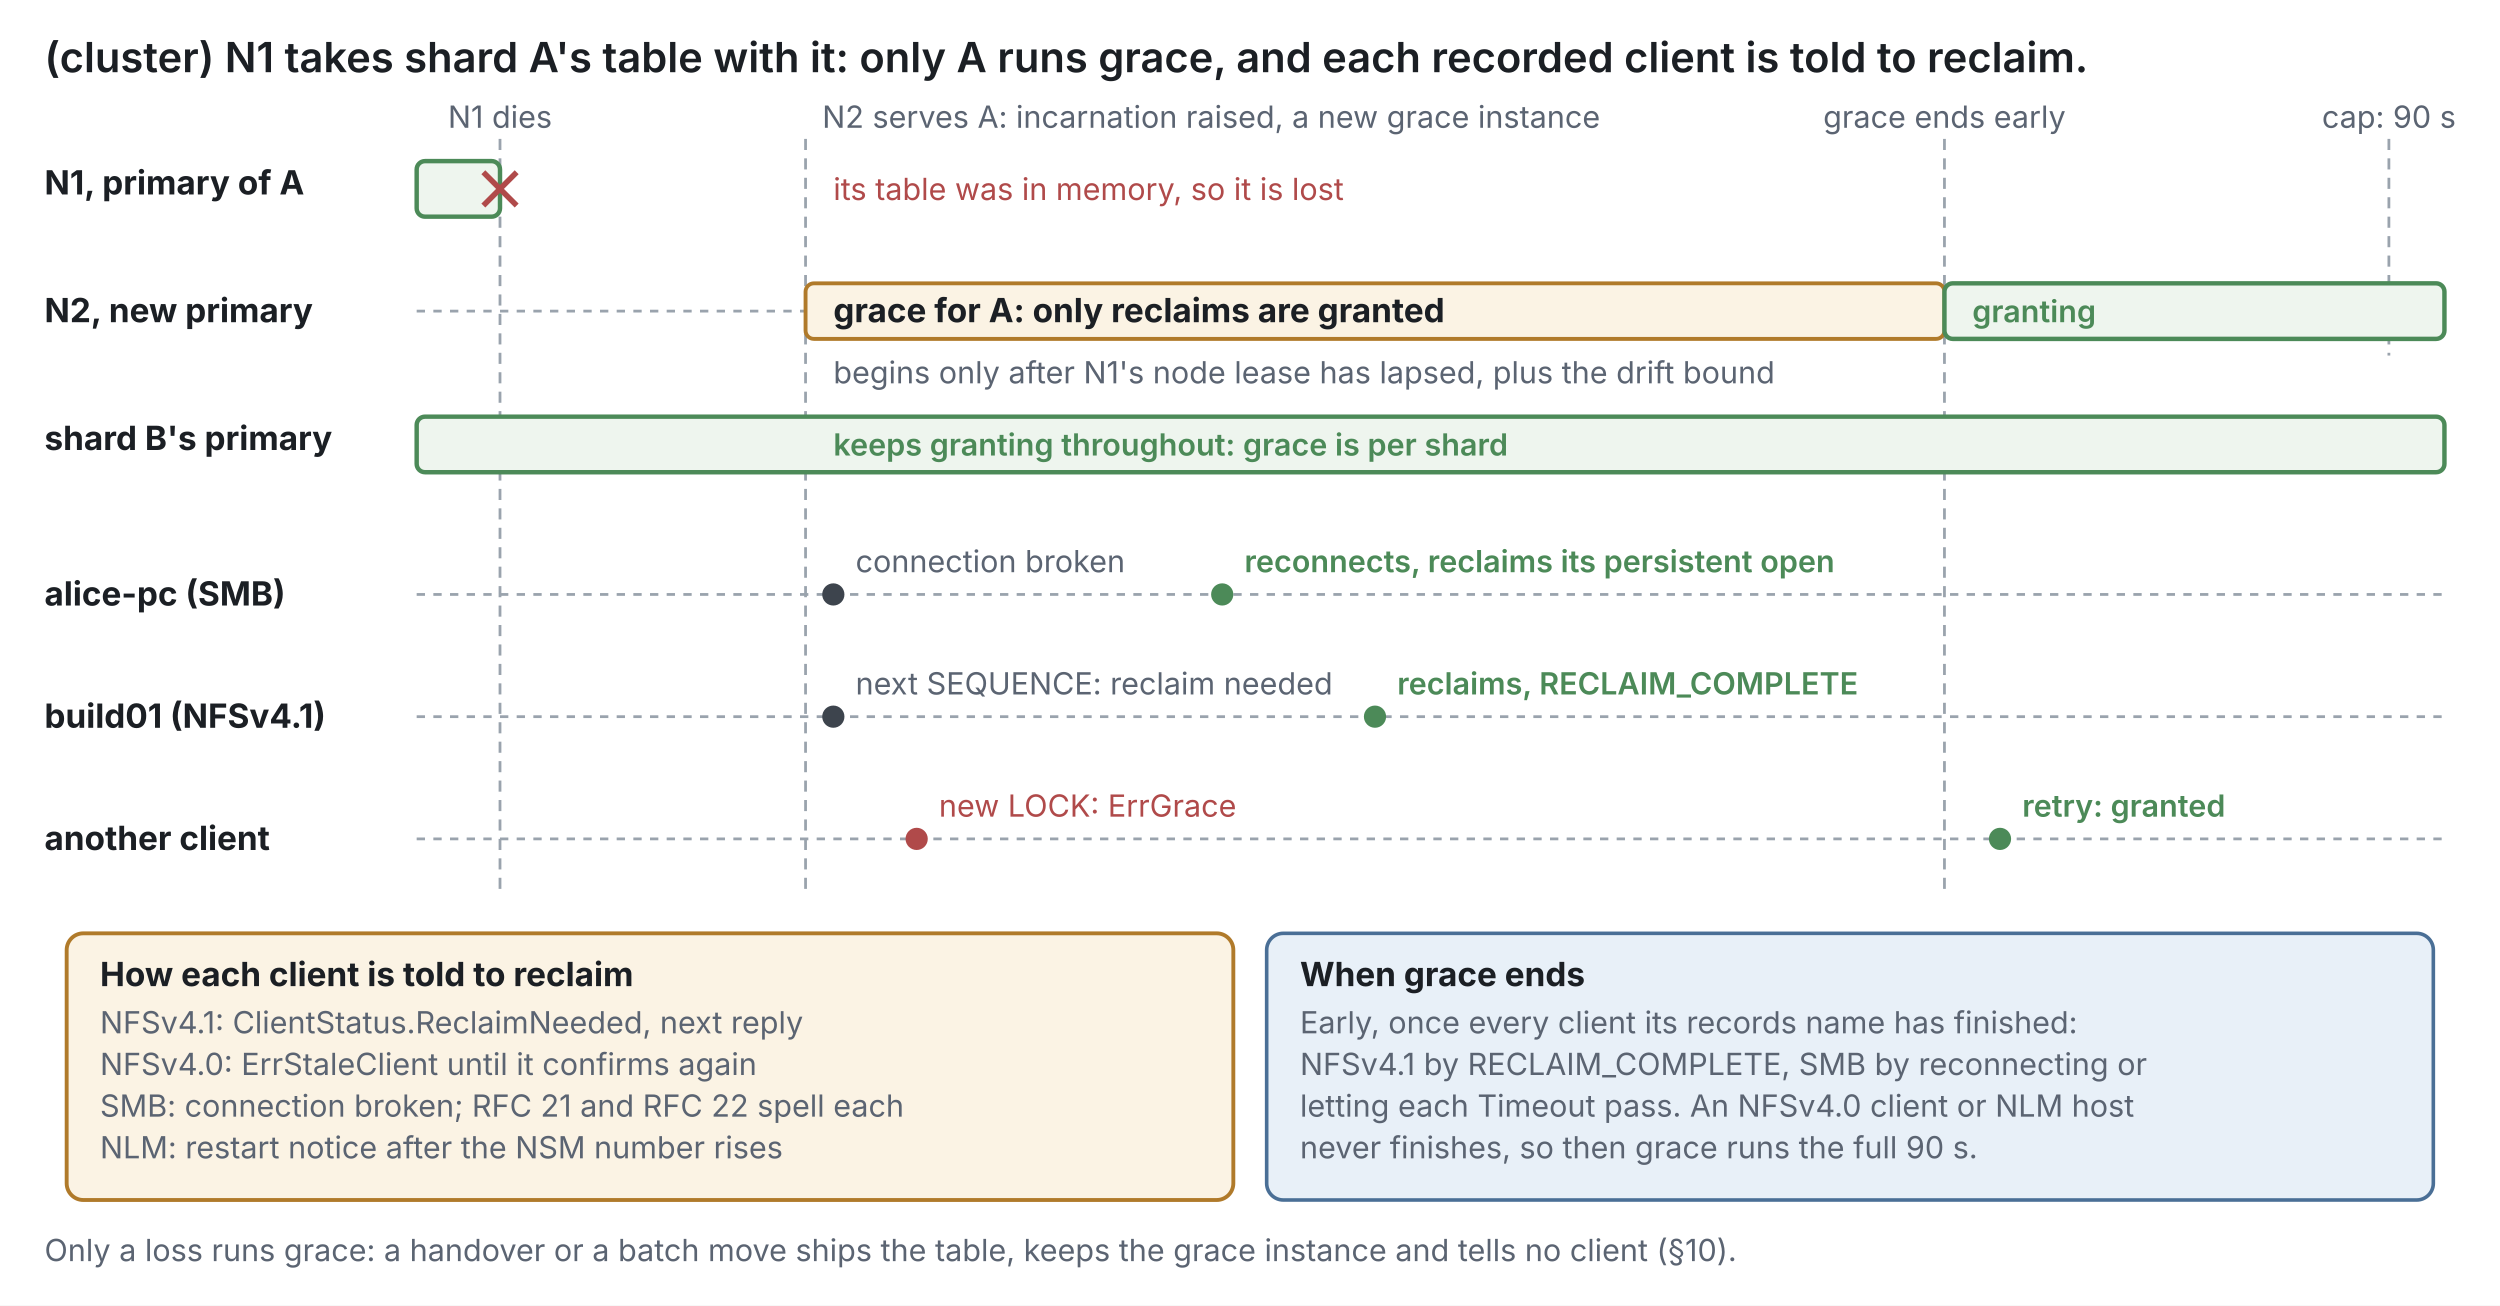
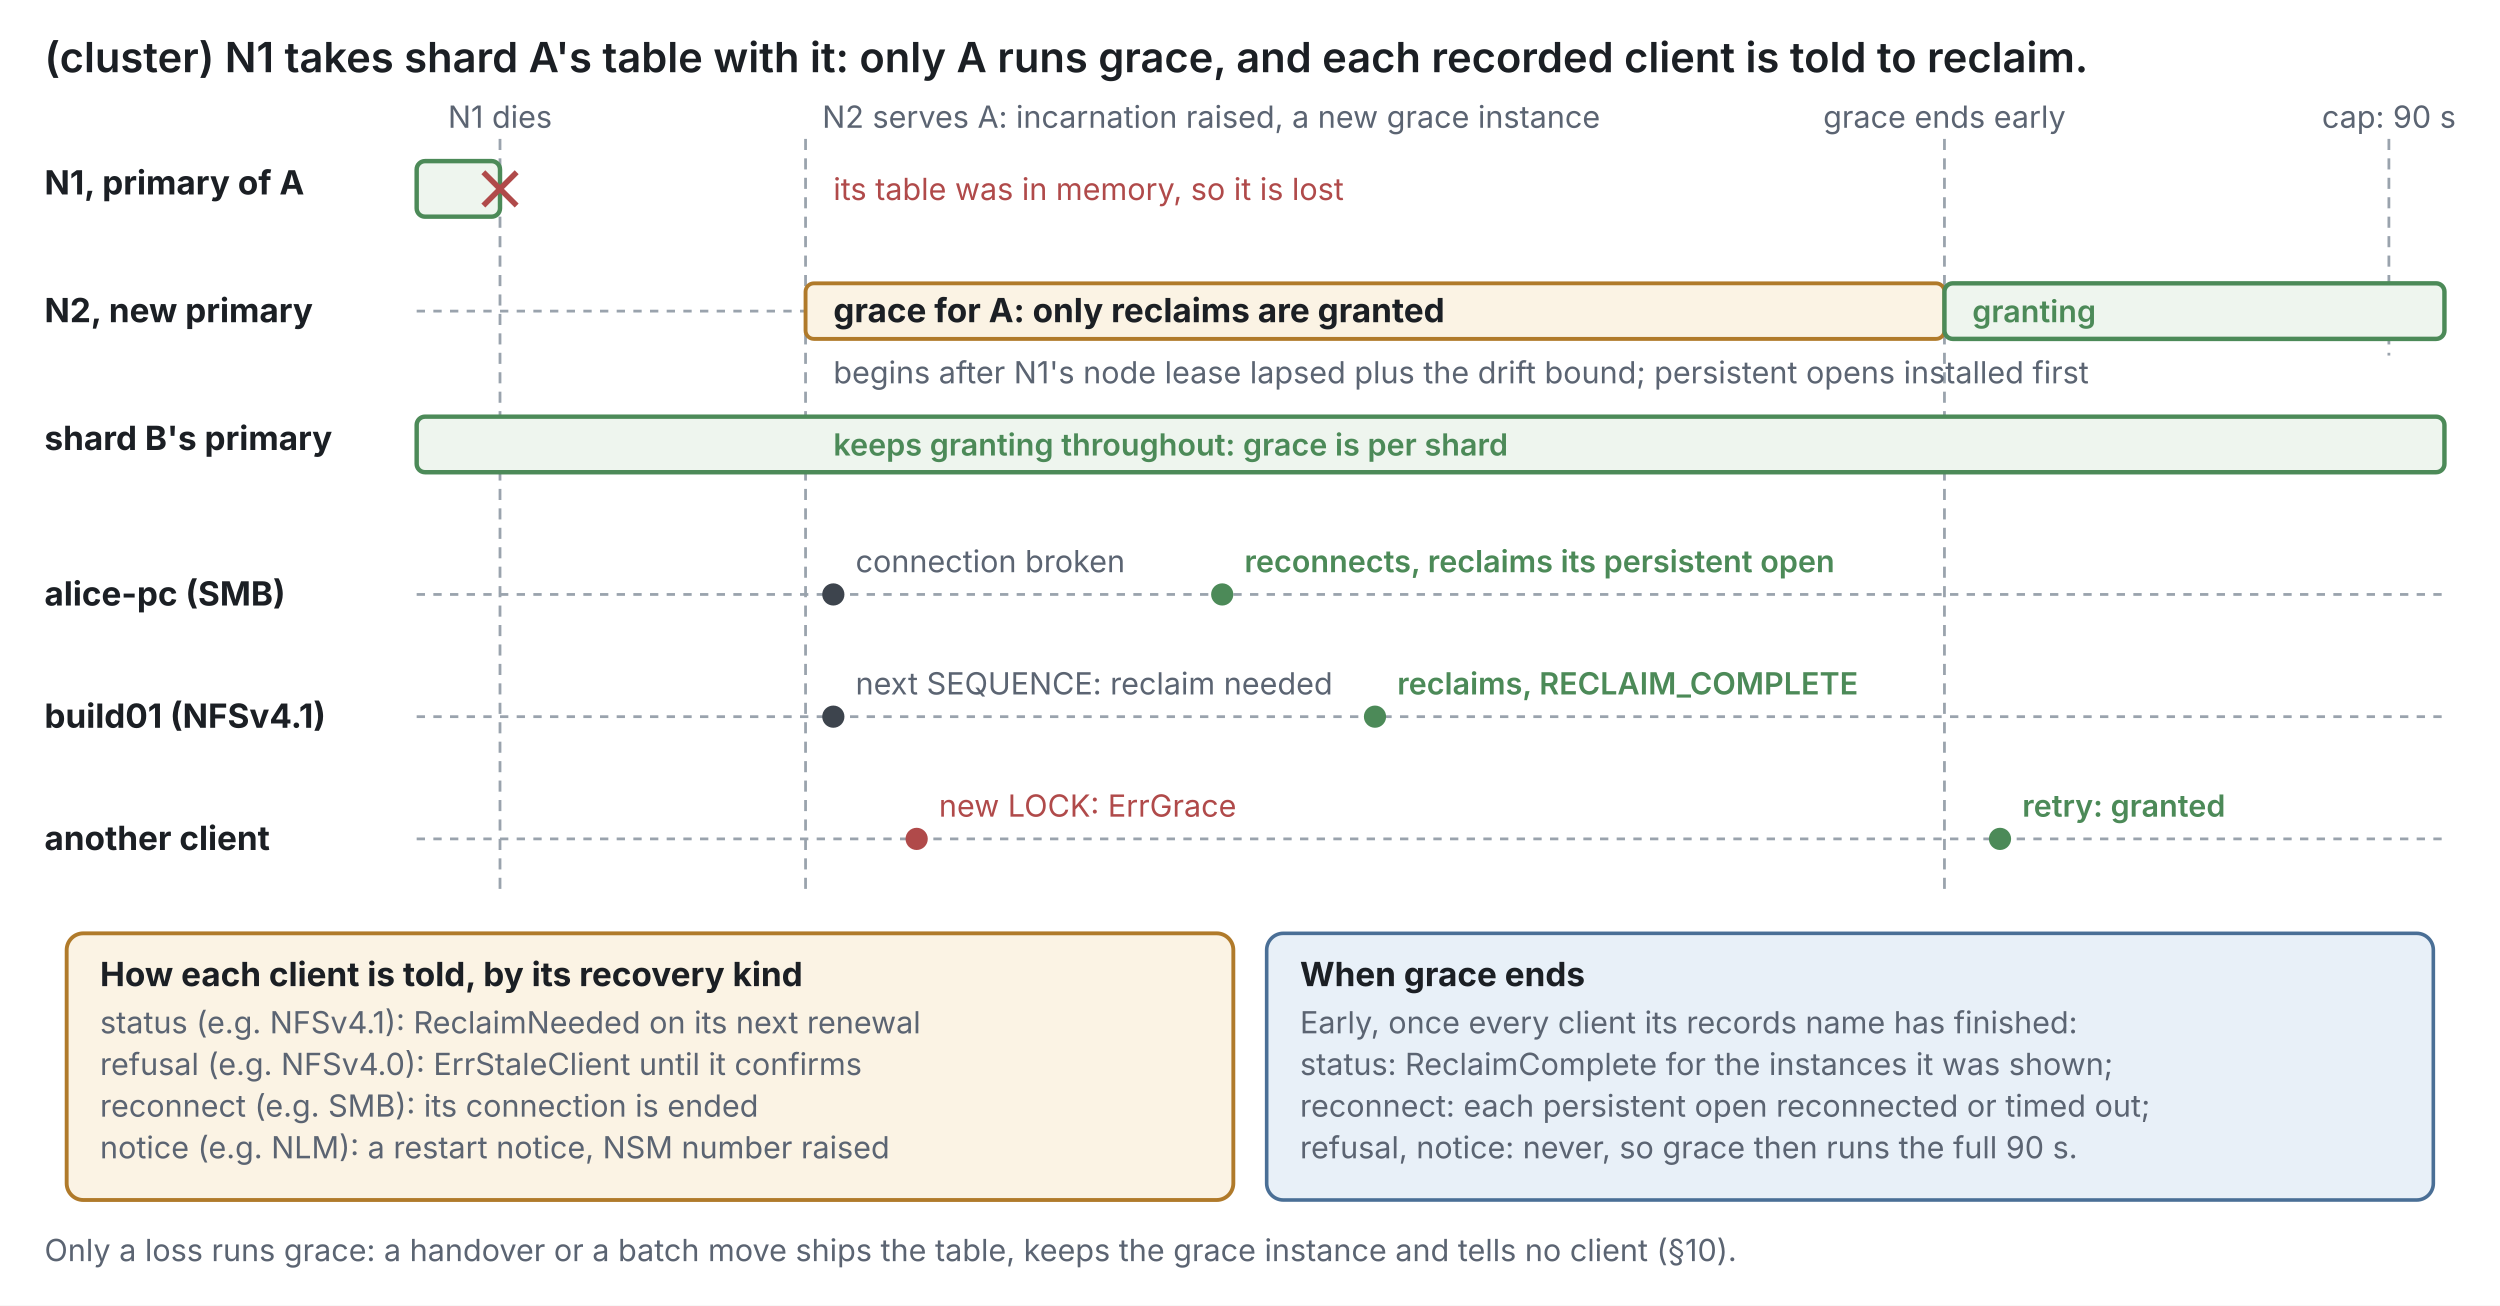
<svg xmlns="http://www.w3.org/2000/svg" viewBox="0 0 900 470" width="900" height="470" font-family="system-ui,-apple-system,Segoe UI,sans-serif">
  <defs>
    <marker id="a" viewBox="0 0 10 10" refX="9" refY="5" markerWidth="6" markerHeight="6" orient="auto-start-reverse">
      <path d="M0,0 L10,5 L0,10 z" fill="#3d444d" />
    </marker>
    <marker id="r" viewBox="0 0 10 10" refX="9" refY="5" markerWidth="6" markerHeight="6" orient="auto-start-reverse">
      <path d="M0,0 L10,5 L0,10 z" fill="#b04a4a" />
    </marker>
    <marker id="g" viewBox="0 0 10 10" refX="9" refY="5" markerWidth="6" markerHeight="6" orient="auto-start-reverse">
      <path d="M0,0 L10,5 L0,10 z" fill="#4c8a58" />
    </marker>
    <style>
      .t{font-size:15px;font-weight:600;fill:#1b1f24}.h{font-size:12px;font-weight:700;fill:#1b1f24}
      .s{font-size:11px;fill:#5b6472}.e{font-size:11px;fill:#b04a4a}.ok{font-size:11px;font-weight:600;fill:#4c8a58}
      .no{font-size:12px;font-weight:700;fill:#b04a4a}
      .m{font-family:ui-monospace,SFMono-Regular,Menlo,monospace;font-size:11px;font-weight:600;fill:#1b1f24}
      .pr{fill:#e8f0f8;stroke:#4a6f96;stroke-width:1.3}
      .sv{fill:#eef5ee;stroke:#4c8a58;stroke-width:1.6}
      .st{fill:#eceff2;stroke:#5b6472;stroke-width:1.4}
      .dr{fill:#fbf3e4;stroke:#b07a2a;stroke-width:1.4}
      .bad{fill:#f8eaea;stroke:#b04a4a;stroke-width:1.3}
      .ln{stroke:#3d444d;stroke-width:1.3;fill:none;marker-end:url(#a)}
      .gl{stroke:#4c8a58;stroke-width:1.8;fill:none;marker-end:url(#g)}
      .ex{stroke:#b04a4a;stroke-width:1.1;fill:none;marker-end:url(#r)}
      .cb{stroke:#3d444d;stroke-width:1.2;fill:none;stroke-dasharray:5 3;marker-end:url(#a)}
      .life{stroke:#9aa3ad;stroke-width:1;stroke-dasharray:3 3}
      .zone{fill:none;stroke:#9aa3ad;stroke-width:1;stroke-dasharray:4 3}
    </style>
  </defs>
  <rect width="900" height="470" fill="#ffffff" />
  <text x="16" y="26" class="t">(cluster) N1 takes shard A's table with it: only A runs grace, and each recorded client is told to reclaim.</text>
  <path d="M180,50 L180,320" class="zone" />
  <path d="M290,50 L290,320" class="zone" />
  <path d="M700,50 L700,320" class="zone" />
  <path d="M860,50 L860,128" class="zone" />
  <text x="180" y="46" class="s" text-anchor="middle">N1 dies</text>
  <text x="296" y="46" class="s">N2 serves A: incarnation raised, a new grace instance</text>
  <text x="700" y="46" class="s" text-anchor="middle">grace ends early</text>
  <text x="860" y="46" class="s" text-anchor="middle">cap: 90 s</text>
  <text x="16" y="70" class="h">N1, primary of A</text>
  <rect x="150" y="58" width="30" height="20" rx="3" class="sv" />
  <path d="M174,62 L186,74 M186,62 L174,74" stroke="#b04a4a" stroke-width="2" />
  <text x="300" y="72" class="e">its table was in memory, so it is lost</text>
  <text x="16" y="116" class="h">N2, new primary</text>
  <path d="M150,112 L290,112" class="life" />
  <rect x="290" y="102" width="410" height="20" rx="3" class="dr" />
  <text x="300" y="116" class="h">grace for A: only reclaims are granted</text>
  <rect x="700" y="102" width="180" height="20" rx="3" class="sv" />
  <text x="710" y="116" class="ok">granting</text>
-   <text x="300" y="138" class="s">begins only after N1's node lease has lapsed, plus the drift bound</text>
+   <text x="300" y="138" class="s">begins after N1's node lease lapsed plus the drift bound; persistent opens installed first</text>
  <text x="16" y="162" class="h">shard B's primary</text>
  <rect x="150" y="150" width="730" height="20" rx="3" class="sv" />
  <text x="300" y="164" class="ok">keeps granting throughout: grace is per shard</text>
  <text x="16" y="218" class="h">alice-pc (SMB)</text>
  <path d="M150,214 L880,214" class="life" />
  <circle cx="300" cy="214" r="4" fill="#3d444d" />
  <text x="308" y="206" class="s">connection broken</text>
  <circle cx="440" cy="214" r="4" fill="#4c8a58" />
  <text x="448" y="206" class="ok">reconnects, reclaims its persistent open</text>
  <text x="16" y="262" class="h">build01 (NFSv4.1)</text>
  <path d="M150,258 L880,258" class="life" />
  <circle cx="300" cy="258" r="4" fill="#3d444d" />
  <text x="308" y="250" class="s">next SEQUENCE: reclaim needed</text>
  <circle cx="495" cy="258" r="4" fill="#4c8a58" />
  <text x="503" y="250" class="ok">reclaims, RECLAIM_COMPLETE</text>
  <text x="16" y="306" class="h">another client</text>
  <path d="M150,302 L880,302" class="life" />
  <circle cx="330" cy="302" r="4" fill="#b04a4a" />
  <text x="338" y="294" class="e">new LOCK: ErrGrace</text>
  <circle cx="720" cy="302" r="4" fill="#4c8a58" />
  <text x="728" y="294" class="ok">retry: granted</text>
  <rect x="24" y="336" width="420" height="96" rx="6" class="dr" />
-   <text x="36" y="355" class="h">How each client is told to reclaim</text>
-   <text x="36" y="372" class="s">NFSv4.1: ClientStatus.ReclaimNeeded, next reply</text>
-   <text x="36" y="387" class="s">NFSv4.0: ErrStaleClient until it confirms again</text>
-   <text x="36" y="402" class="s">SMB: connection broken; RFC 21 and RFC 22 spell each</text>
-   <text x="36" y="417" class="s">NLM: restart notice after the NSM number rises</text>
+   <text x="36" y="355" class="h">How each client is told, by its recovery kind</text>
+   <text x="36" y="372" class="s">status (e.g. NFSv4.1): ReclaimNeeded on its next renewal</text>
+   <text x="36" y="387" class="s">refusal (e.g. NFSv4.0): ErrStaleClient until it confirms</text>
+   <text x="36" y="402" class="s">reconnect (e.g. SMB): its connection is ended</text>
+   <text x="36" y="417" class="s">notice (e.g. NLM): a restart notice, NSM number raised</text>
  <rect x="456" y="336" width="420" height="96" rx="6" class="pr" />
  <text x="468" y="355" class="h">When grace ends</text>
  <text x="468" y="372" class="s">Early, once every client its records name has finished:</text>
-   <text x="468" y="387" class="s">NFSv4.1 by RECLAIM_COMPLETE, SMB by reconnecting or</text>
-   <text x="468" y="402" class="s">letting each Timeout pass. An NFSv4.0 client or NLM host</text>
-   <text x="468" y="417" class="s">never finishes, so then grace runs the full 90 s.</text>
+   <text x="468" y="387" class="s">status: ReclaimComplete for the instances it was shown;</text>
+   <text x="468" y="402" class="s">reconnect: each persistent open reconnected or timed out;</text>
+   <text x="468" y="417" class="s">refusal, notice: never, so grace then runs the full 90 s.</text>
  <text x="16" y="454" class="s">Only a loss runs grace: a handover or a batch move ships the table, keeps the grace instance and tells no client (§10).</text>
</svg>
